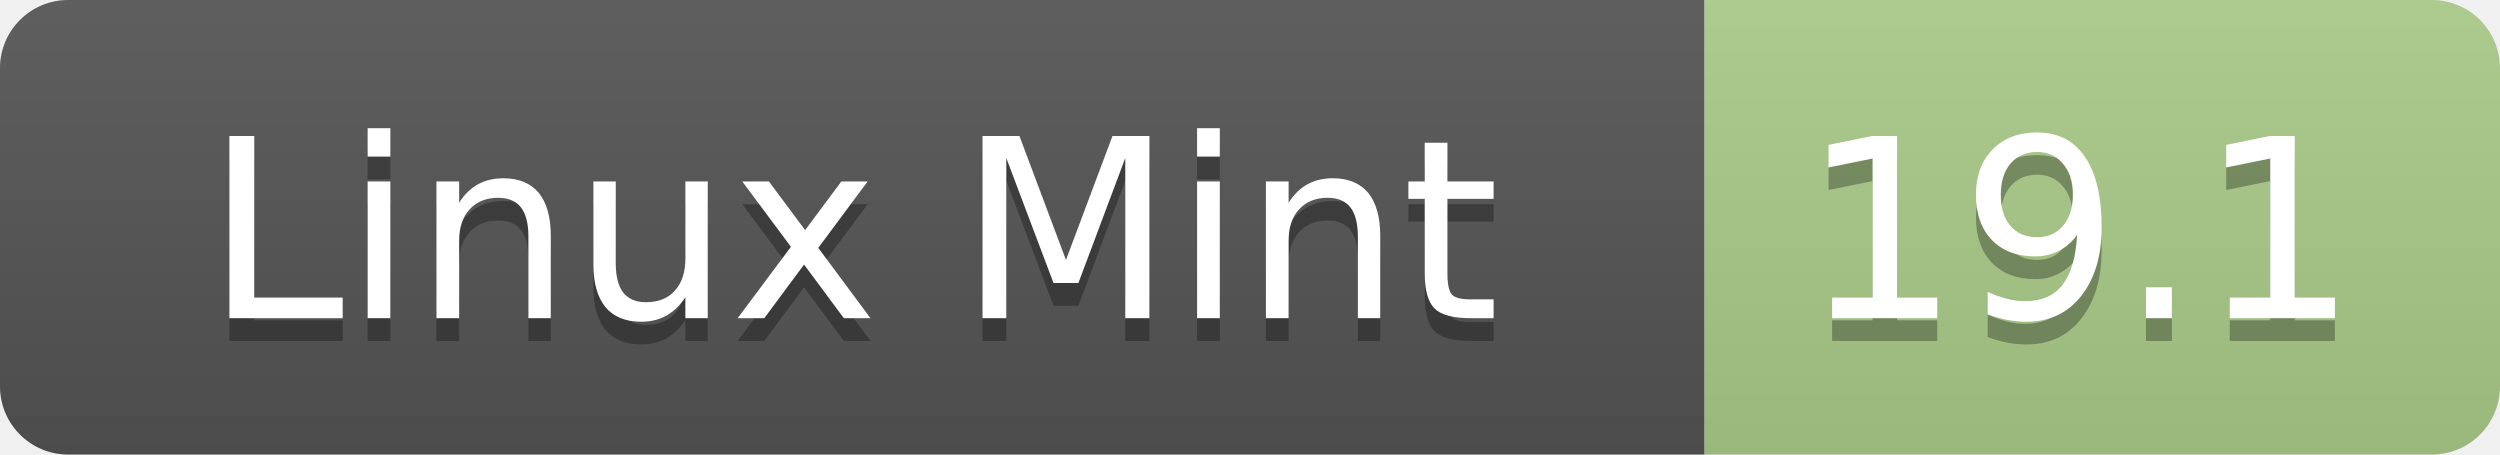
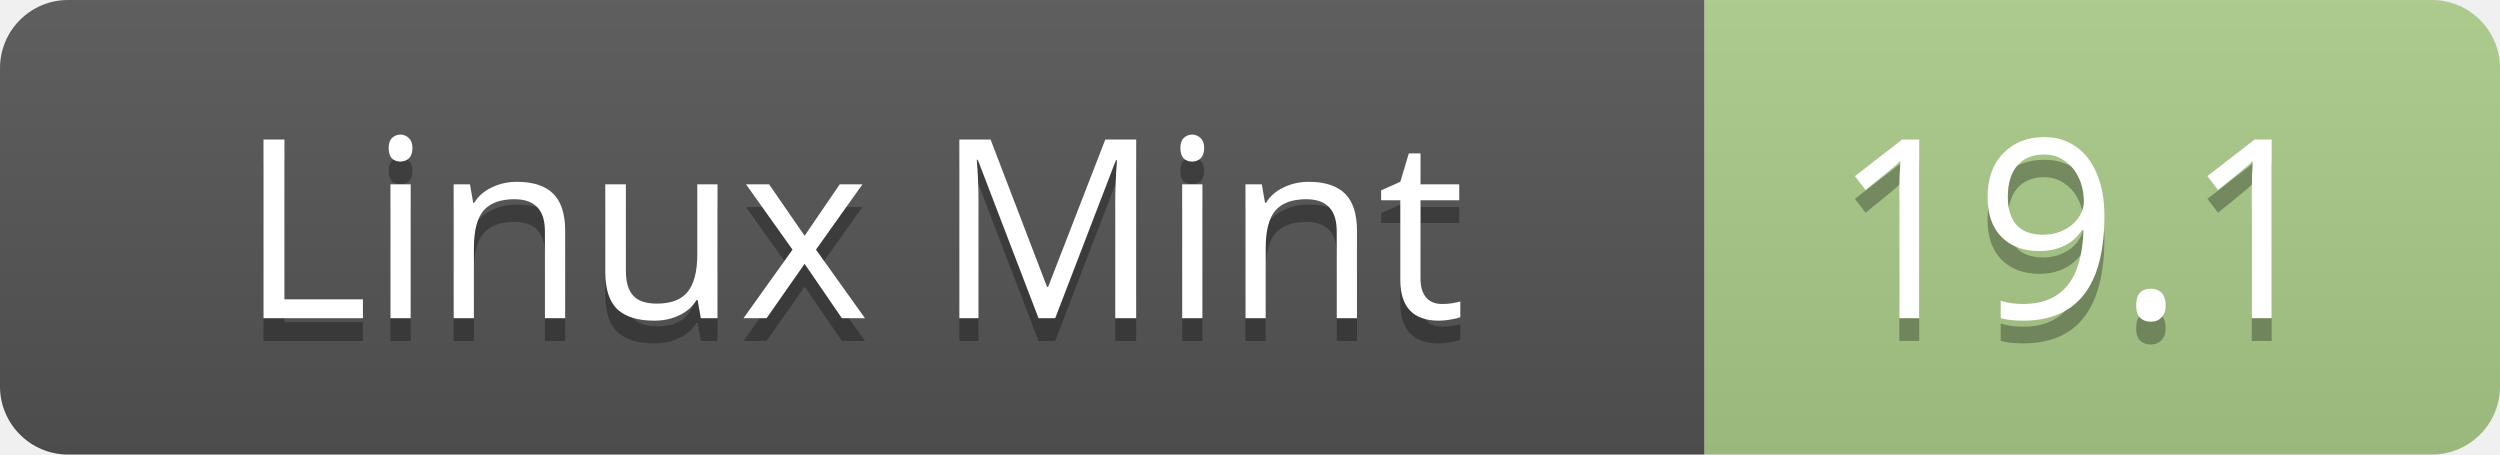
<svg xmlns="http://www.w3.org/2000/svg" width="110" height="20">
  <linearGradient id="b" x2="0" y2="100%">
    <stop offset="0" stop-color="#bbb" stop-opacity=".1" />
    <stop offset="1" stop-opacity=".1" />
  </linearGradient>
  <clipPath id="a">
    <rect width="110" height="20" rx="3" fill="#fff" />
  </clipPath>
  <g clip-path="url(#a)">
    <path fill="#555" d="M0 0h75v20H0z" />
    <path fill="#accd8a" d="M75 0h35v20H75z" />
    <path fill="url(#b)" d="M0 0h110v20H0z" />
  </g>
-   <g fill="#fff" text-anchor="middle" font-family="DejaVu Sans,Verdana,Geneva,sans-serif" font-size="11">
+   <g fill="#fff" text-anchor="middle" font-family="Open Sans,DejaVu Sans,Verdana,Geneva,sans-serif" font-size="11">
    <text x="37.5" y="15" fill="#010101" fill-opacity=".3">Linux Mint</text>
    <text x="37.5" y="14">Linux Mint</text>
    <text x="91.5" y="15" fill="#010101" fill-opacity=".3">19.1</text>
    <text x="91.5" y="14">19.1</text>
  </g>
</svg>
